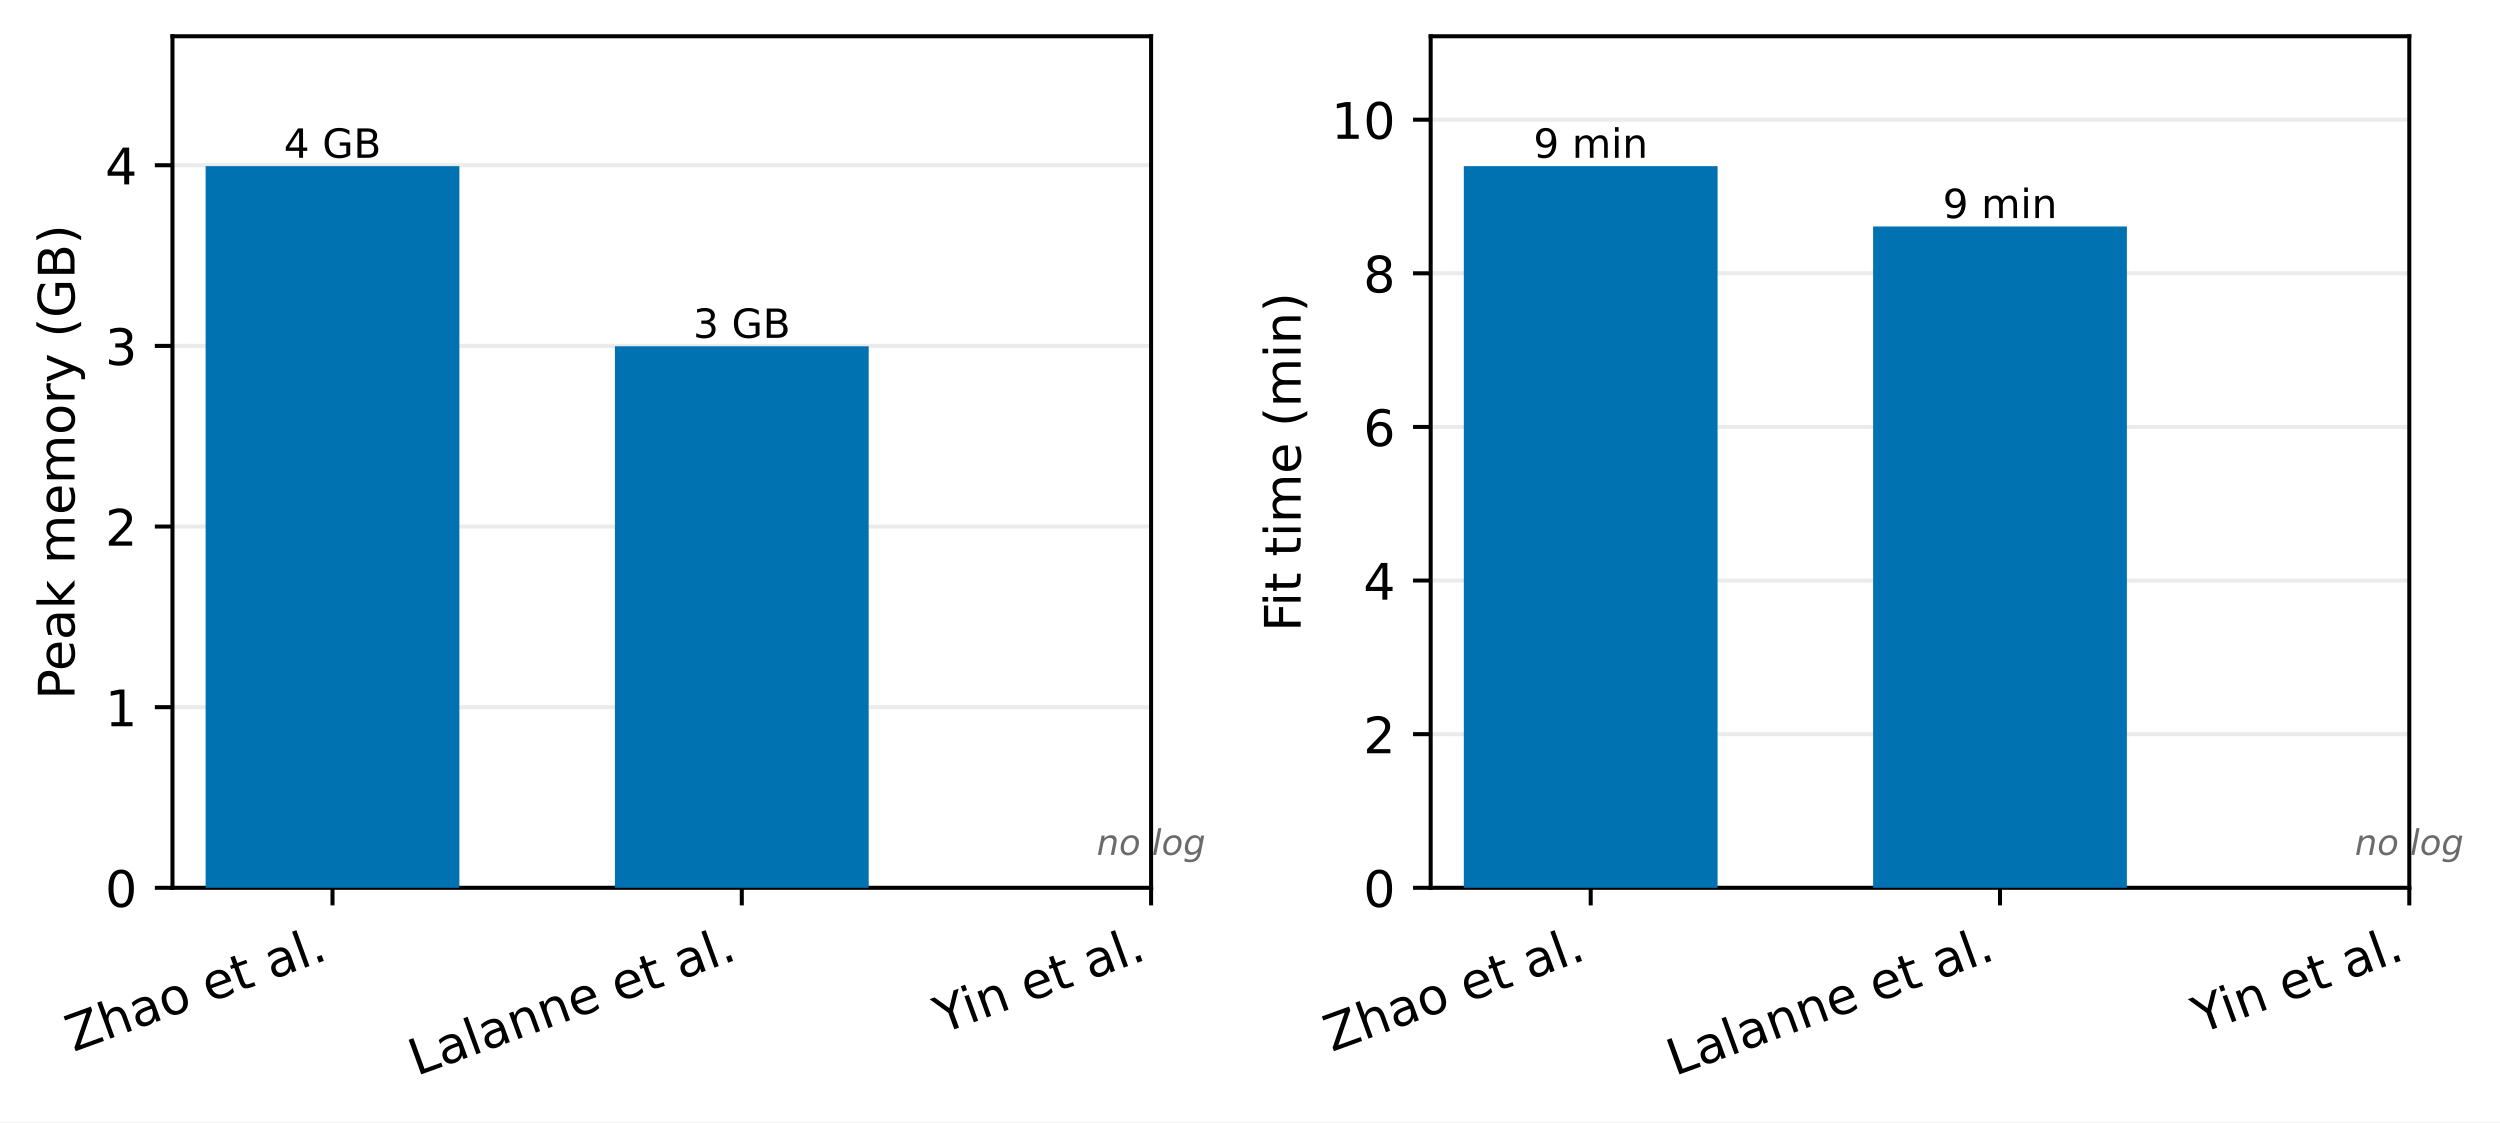
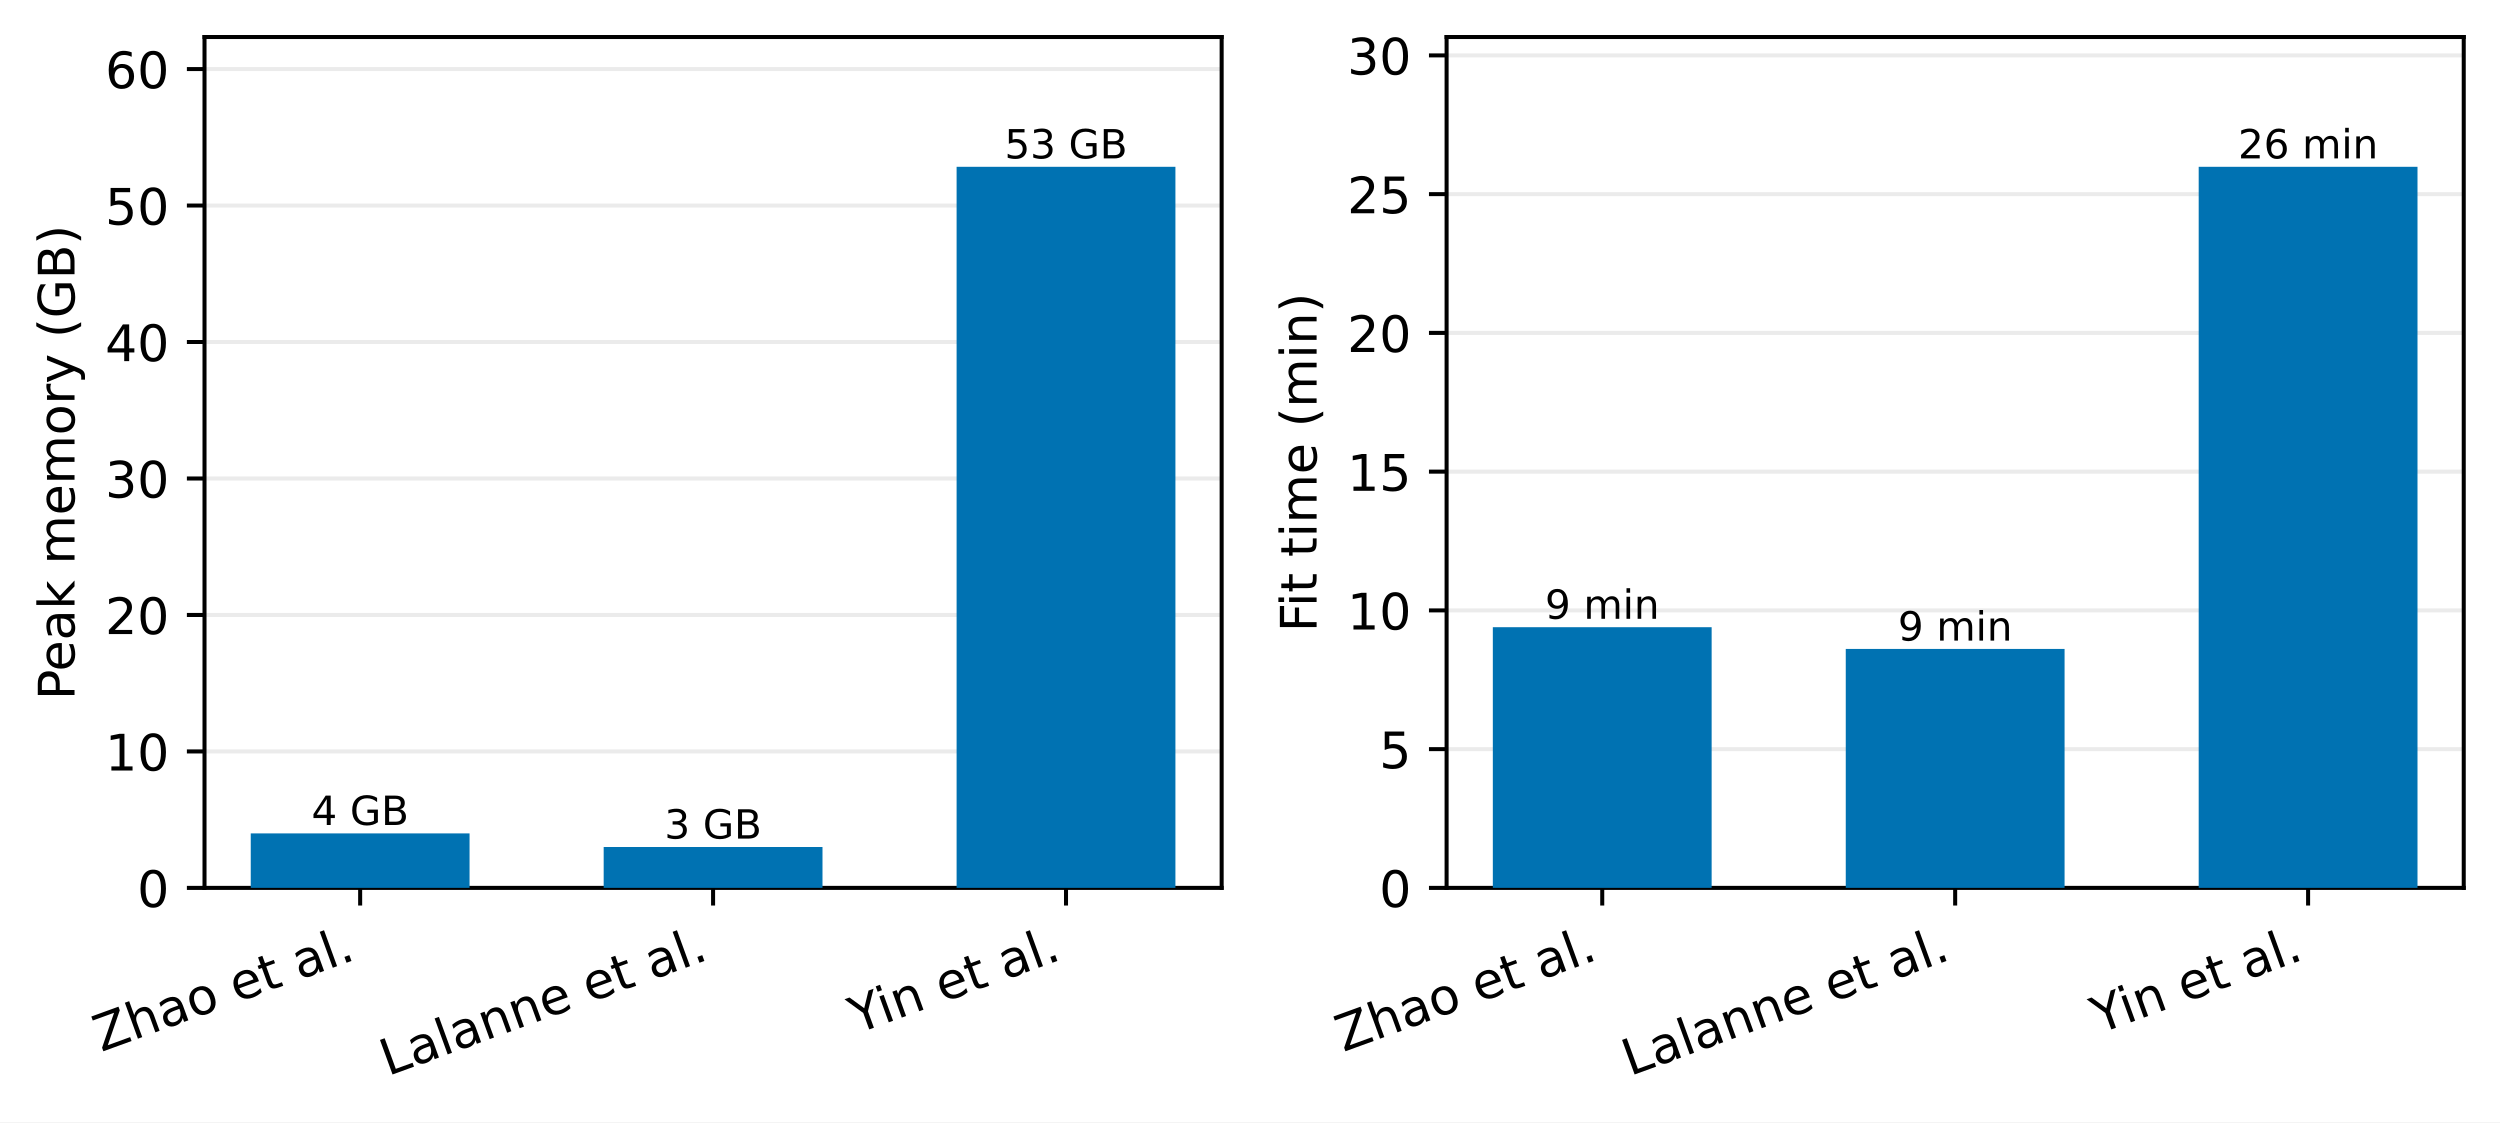
- <svg xmlns="http://www.w3.org/2000/svg" xmlns:xlink="http://www.w3.org/1999/xlink" width="496.334pt" height="222.791pt" viewBox="0 0 496.334 222.791" version="1.1">
+ <svg xmlns="http://www.w3.org/2000/svg" xmlns:xlink="http://www.w3.org/1999/xlink" width="496.343pt" height="222.813pt" viewBox="0 0 496.343 222.813" version="1.1">
  <defs>
    <style type="text/css">*{stroke-linejoin: round; stroke-linecap: butt}</style>
  </defs>
  <g id="figure_1">
    <g id="patch_1">
-       <path d="M 0 222.791  L 496.334 222.791  L 496.334 0  L 0 0  z " style="fill: #ffffff" />
+       <path d="M 0 222.813  L 496.343 222.813  L 496.343 0  L 0 0  z " style="fill: #ffffff" />
    </g>
    <g id="axes_1">
      <g id="patch_2">
-         <path d="M 34.241 176.257  L 228.531 176.257  L 228.531 7.2  L 34.241 7.2  z " style="fill: #ffffff" />
+         <path d="M 40.603 176.279  L 242.543 176.279  L 242.543 7.35  L 40.603 7.35  z " style="fill: #ffffff" />
      </g>
      <g id="matplotlib.axis_1">
        <g id="xtick_1">
          <g id="line2d_1">
            <defs>
-               <path id="m20389266d5" d="M 0 0  L 0 3.5  " style="stroke: #000000; stroke-width: 0.8" />
+               <path id="m8993bdc4a3" d="M 0 0  L 0 3.5  " style="stroke: #000000; stroke-width: 0.8" />
            </defs>
            <g>
-               <use xlink:href="#m20389266d5" x="66.013" y="176.257" style="stroke: #000000; stroke-width: 0.8" />
+               <use xlink:href="#m8993bdc4a3" x="71.504" y="176.279" style="stroke: #000000; stroke-width: 0.8" />
            </g>
          </g>
          <g id="text_1">
-             <text style="font-size: 10px; font-family: 'DejaVu Sans', 'Bitstream Vera Sans', 'Computer Modern Sans Serif', 'Lucida Grande', 'Verdana', 'Geneva', 'Lucid', 'Arial', 'Helvetica', 'Avant Garde', sans-serif" transform="translate(14.60661 208.8485) rotate(-20)">Zhao et al.</text>
+             <text style="font-size: 10px; font-family: 'DejaVu Sans', 'Bitstream Vera Sans', 'Computer Modern Sans Serif', 'Lucida Grande', 'Verdana', 'Geneva', 'Lucid', 'Arial', 'Helvetica', 'Avant Garde', sans-serif" transform="translate(20.09748 208.8709) rotate(-20)">Zhao et al.</text>
          </g>
        </g>
        <g id="xtick_2">
          <g id="line2d_2">
            <g>
-               <use xlink:href="#m20389266d5" x="147.272" y="176.257" style="stroke: #000000; stroke-width: 0.8" />
+               <use xlink:href="#m8993bdc4a3" x="141.573" y="176.279" style="stroke: #000000; stroke-width: 0.8" />
            </g>
          </g>
          <g id="text_2">
-             <text style="font-size: 10px; font-family: 'DejaVu Sans', 'Bitstream Vera Sans', 'Computer Modern Sans Serif', 'Lucida Grande', 'Verdana', 'Geneva', 'Lucid', 'Arial', 'Helvetica', 'Avant Garde', sans-serif" transform="translate(82.7098 213.6368) rotate(-20)">Lalanne et al.</text>
+             <text style="font-size: 10px; font-family: 'DejaVu Sans', 'Bitstream Vera Sans', 'Computer Modern Sans Serif', 'Lucida Grande', 'Verdana', 'Geneva', 'Lucid', 'Arial', 'Helvetica', 'Avant Garde', sans-serif" transform="translate(77.01118 213.6591) rotate(-20)">Lalanne et al.</text>
          </g>
        </g>
        <g id="xtick_3">
          <g id="line2d_3">
            <g>
-               <use xlink:href="#m20389266d5" x="228.531" y="176.257" style="stroke: #000000; stroke-width: 0.8" />
+               <use xlink:href="#m8993bdc4a3" x="211.643" y="176.279" style="stroke: #000000; stroke-width: 0.8" />
            </g>
          </g>
          <g id="text_3">
-             <text style="font-size: 10px; font-family: 'DejaVu Sans', 'Bitstream Vera Sans', 'Computer Modern Sans Serif', 'Lucida Grande', 'Verdana', 'Geneva', 'Lucid', 'Arial', 'Helvetica', 'Avant Garde', sans-serif" transform="translate(187.0602 205.2322) rotate(-20)">Yin et al.</text>
+             <text style="font-size: 10px; font-family: 'DejaVu Sans', 'Bitstream Vera Sans', 'Computer Modern Sans Serif', 'Lucida Grande', 'Verdana', 'Geneva', 'Lucid', 'Arial', 'Helvetica', 'Avant Garde', sans-serif" transform="translate(170.1721 205.2545) rotate(-20)">Yin et al.</text>
          </g>
        </g>
      </g>
      <g id="matplotlib.axis_2">
        <g id="ytick_1">
          <g id="line2d_4">
-             <path d="M 34.241 176.257  L 228.531 176.257  " clip-path="url(#pf20137da9f)" style="fill: none; stroke: #b0b0b0; stroke-opacity: 0.25; stroke-width: 0.8; stroke-linecap: square" />
+             <path d="M 40.603 176.279  L 242.543 176.279  " clip-path="url(#pd2e124b9d2)" style="fill: none; stroke: #b0b0b0; stroke-opacity: 0.25; stroke-width: 0.8; stroke-linecap: square" />
          </g>
          <g id="line2d_5">
            <defs>
-               <path id="m827b458d99" d="M 0 0  L -3.5 0  " style="stroke: #000000; stroke-width: 0.8" />
+               <path id="m1517887156" d="M 0 0  L -3.5 0  " style="stroke: #000000; stroke-width: 0.8" />
            </defs>
            <g>
-               <use xlink:href="#m827b458d99" x="34.241" y="176.257" style="stroke: #000000; stroke-width: 0.8" />
+               <use xlink:href="#m1517887156" x="40.603" y="176.279" style="stroke: #000000; stroke-width: 0.8" />
            </g>
          </g>
          <g id="text_4">
-             <text style="font-size: 10px; font-family: 'DejaVu Sans', 'Bitstream Vera Sans', 'Computer Modern Sans Serif', 'Lucida Grande', 'Verdana', 'Geneva', 'Lucid', 'Arial', 'Helvetica', 'Avant Garde', sans-serif; text-anchor: end" x="27.241" y="180.056" transform="rotate(-0 27.24063 180.0561)">0</text>
+             <text style="font-size: 10px; font-family: 'DejaVu Sans', 'Bitstream Vera Sans', 'Computer Modern Sans Serif', 'Lucida Grande', 'Verdana', 'Geneva', 'Lucid', 'Arial', 'Helvetica', 'Avant Garde', sans-serif; text-anchor: end" x="33.603" y="180.078" transform="rotate(-0 33.60312 180.0784)">0</text>
          </g>
        </g>
        <g id="ytick_2">
          <g id="line2d_6">
-             <path d="M 34.241 140.394  L 228.531 140.394  " clip-path="url(#pf20137da9f)" style="fill: none; stroke: #b0b0b0; stroke-opacity: 0.25; stroke-width: 0.8; stroke-linecap: square" />
+             <path d="M 40.603 149.185  L 242.543 149.185  " clip-path="url(#pd2e124b9d2)" style="fill: none; stroke: #b0b0b0; stroke-opacity: 0.25; stroke-width: 0.8; stroke-linecap: square" />
          </g>
          <g id="line2d_7">
            <g>
-               <use xlink:href="#m827b458d99" x="34.241" y="140.394" style="stroke: #000000; stroke-width: 0.8" />
+               <use xlink:href="#m1517887156" x="40.603" y="149.185" style="stroke: #000000; stroke-width: 0.8" />
            </g>
          </g>
          <g id="text_5">
-             <text style="font-size: 10px; font-family: 'DejaVu Sans', 'Bitstream Vera Sans', 'Computer Modern Sans Serif', 'Lucida Grande', 'Verdana', 'Geneva', 'Lucid', 'Arial', 'Helvetica', 'Avant Garde', sans-serif; text-anchor: end" x="27.241" y="144.194" transform="rotate(-0 27.24063 144.1937)">1</text>
+             <text style="font-size: 10px; font-family: 'DejaVu Sans', 'Bitstream Vera Sans', 'Computer Modern Sans Serif', 'Lucida Grande', 'Verdana', 'Geneva', 'Lucid', 'Arial', 'Helvetica', 'Avant Garde', sans-serif; text-anchor: end" x="33.603" y="152.984" transform="rotate(-0 33.60312 152.9843)">10</text>
          </g>
        </g>
        <g id="ytick_3">
          <g id="line2d_8">
-             <path d="M 34.241 104.532  L 228.531 104.532  " clip-path="url(#pf20137da9f)" style="fill: none; stroke: #b0b0b0; stroke-opacity: 0.25; stroke-width: 0.8; stroke-linecap: square" />
+             <path d="M 40.603 122.091  L 242.543 122.091  " clip-path="url(#pd2e124b9d2)" style="fill: none; stroke: #b0b0b0; stroke-opacity: 0.25; stroke-width: 0.8; stroke-linecap: square" />
          </g>
          <g id="line2d_9">
            <g>
-               <use xlink:href="#m827b458d99" x="34.241" y="104.532" style="stroke: #000000; stroke-width: 0.8" />
+               <use xlink:href="#m1517887156" x="40.603" y="122.091" style="stroke: #000000; stroke-width: 0.8" />
            </g>
          </g>
          <g id="text_6">
-             <text style="font-size: 10px; font-family: 'DejaVu Sans', 'Bitstream Vera Sans', 'Computer Modern Sans Serif', 'Lucida Grande', 'Verdana', 'Geneva', 'Lucid', 'Arial', 'Helvetica', 'Avant Garde', sans-serif; text-anchor: end" x="27.241" y="108.331" transform="rotate(-0 27.24063 108.3313)">2</text>
+             <text style="font-size: 10px; font-family: 'DejaVu Sans', 'Bitstream Vera Sans', 'Computer Modern Sans Serif', 'Lucida Grande', 'Verdana', 'Geneva', 'Lucid', 'Arial', 'Helvetica', 'Avant Garde', sans-serif; text-anchor: end" x="33.603" y="125.89" transform="rotate(-0 33.60312 125.8901)">20</text>
          </g>
        </g>
        <g id="ytick_4">
          <g id="line2d_10">
-             <path d="M 34.241 68.67  L 228.531 68.67  " clip-path="url(#pf20137da9f)" style="fill: none; stroke: #b0b0b0; stroke-opacity: 0.25; stroke-width: 0.8; stroke-linecap: square" />
+             <path d="M 40.603 94.997  L 242.543 94.997  " clip-path="url(#pd2e124b9d2)" style="fill: none; stroke: #b0b0b0; stroke-opacity: 0.25; stroke-width: 0.8; stroke-linecap: square" />
          </g>
          <g id="line2d_11">
            <g>
-               <use xlink:href="#m827b458d99" x="34.241" y="68.67" style="stroke: #000000; stroke-width: 0.8" />
+               <use xlink:href="#m1517887156" x="40.603" y="94.997" style="stroke: #000000; stroke-width: 0.8" />
            </g>
          </g>
          <g id="text_7">
-             <text style="font-size: 10px; font-family: 'DejaVu Sans', 'Bitstream Vera Sans', 'Computer Modern Sans Serif', 'Lucida Grande', 'Verdana', 'Geneva', 'Lucid', 'Arial', 'Helvetica', 'Avant Garde', sans-serif; text-anchor: end" x="27.241" y="72.469" transform="rotate(-0 27.24063 72.46894)">3</text>
+             <text style="font-size: 10px; font-family: 'DejaVu Sans', 'Bitstream Vera Sans', 'Computer Modern Sans Serif', 'Lucida Grande', 'Verdana', 'Geneva', 'Lucid', 'Arial', 'Helvetica', 'Avant Garde', sans-serif; text-anchor: end" x="33.603" y="98.796" transform="rotate(-0 33.60312 98.79589)">30</text>
          </g>
        </g>
        <g id="ytick_5">
          <g id="line2d_12">
-             <path d="M 34.241 32.807  L 228.531 32.807  " clip-path="url(#pf20137da9f)" style="fill: none; stroke: #b0b0b0; stroke-opacity: 0.25; stroke-width: 0.8; stroke-linecap: square" />
+             <path d="M 40.603 67.902  L 242.543 67.902  " clip-path="url(#pd2e124b9d2)" style="fill: none; stroke: #b0b0b0; stroke-opacity: 0.25; stroke-width: 0.8; stroke-linecap: square" />
          </g>
          <g id="line2d_13">
            <g>
-               <use xlink:href="#m827b458d99" x="34.241" y="32.807" style="stroke: #000000; stroke-width: 0.8" />
+               <use xlink:href="#m1517887156" x="40.603" y="67.902" style="stroke: #000000; stroke-width: 0.8" />
            </g>
          </g>
          <g id="text_8">
-             <text style="font-size: 10px; font-family: 'DejaVu Sans', 'Bitstream Vera Sans', 'Computer Modern Sans Serif', 'Lucida Grande', 'Verdana', 'Geneva', 'Lucid', 'Arial', 'Helvetica', 'Avant Garde', sans-serif; text-anchor: end" x="27.241" y="36.607" transform="rotate(-0 27.24063 36.60656)">4</text>
-           </g>
-         </g>
-         <g id="text_9">
-           <text style="font-size: 10px; font-family: 'DejaVu Sans', 'Bitstream Vera Sans', 'Computer Modern Sans Serif', 'Lucida Grande', 'Verdana', 'Geneva', 'Lucid', 'Arial', 'Helvetica', 'Avant Garde', sans-serif; text-anchor: middle" x="14.798" y="91.728" transform="rotate(-90 14.79844 91.72842)">Peak memory (GB)</text>
+             <text style="font-size: 10px; font-family: 'DejaVu Sans', 'Bitstream Vera Sans', 'Computer Modern Sans Serif', 'Lucida Grande', 'Verdana', 'Geneva', 'Lucid', 'Arial', 'Helvetica', 'Avant Garde', sans-serif; text-anchor: end" x="33.603" y="71.702" transform="rotate(-0 33.60312 71.70171)">40</text>
+           </g>
+         </g>
+         <g id="ytick_6">
+           <g id="line2d_14">
+             <path d="M 40.603 40.808  L 242.543 40.808  " clip-path="url(#pd2e124b9d2)" style="fill: none; stroke: #b0b0b0; stroke-opacity: 0.25; stroke-width: 0.8; stroke-linecap: square" />
+           </g>
+           <g id="line2d_15">
+             <g>
+               <use xlink:href="#m1517887156" x="40.603" y="40.808" style="stroke: #000000; stroke-width: 0.8" />
+             </g>
+           </g>
+           <g id="text_9">
+             <text style="font-size: 10px; font-family: 'DejaVu Sans', 'Bitstream Vera Sans', 'Computer Modern Sans Serif', 'Lucida Grande', 'Verdana', 'Geneva', 'Lucid', 'Arial', 'Helvetica', 'Avant Garde', sans-serif; text-anchor: end" x="33.603" y="44.608" transform="rotate(-0 33.60312 44.60753)">50</text>
+           </g>
+         </g>
+         <g id="ytick_7">
+           <g id="line2d_16">
+             <path d="M 40.603 13.714  L 242.543 13.714  " clip-path="url(#pd2e124b9d2)" style="fill: none; stroke: #b0b0b0; stroke-opacity: 0.25; stroke-width: 0.8; stroke-linecap: square" />
+           </g>
+           <g id="line2d_17">
+             <g>
+               <use xlink:href="#m1517887156" x="40.603" y="13.714" style="stroke: #000000; stroke-width: 0.8" />
+             </g>
+           </g>
+           <g id="text_10">
+             <text style="font-size: 10px; font-family: 'DejaVu Sans', 'Bitstream Vera Sans', 'Computer Modern Sans Serif', 'Lucida Grande', 'Verdana', 'Geneva', 'Lucid', 'Arial', 'Helvetica', 'Avant Garde', sans-serif; text-anchor: end" x="33.603" y="17.513" transform="rotate(-0 33.60312 17.51334)">60</text>
+           </g>
+         </g>
+         <g id="text_11">
+           <text style="font-size: 10px; font-family: 'DejaVu Sans', 'Bitstream Vera Sans', 'Computer Modern Sans Serif', 'Lucida Grande', 'Verdana', 'Geneva', 'Lucid', 'Arial', 'Helvetica', 'Avant Garde', sans-serif; text-anchor: middle" x="14.798" y="91.815" transform="rotate(-90 14.79844 91.8148)">Peak memory (GB)</text>
        </g>
      </g>
      <g id="patch_3">
-         <path d="M 34.241 176.257  L 34.241 7.2  " style="fill: none; stroke: #000000; stroke-width: 0.8; stroke-linejoin: miter; stroke-linecap: square" />
+         <path d="M 40.603 176.279  L 40.603 7.35  " style="fill: none; stroke: #000000; stroke-width: 0.8; stroke-linejoin: miter; stroke-linecap: square" />
      </g>
      <g id="patch_4">
-         <path d="M 228.531 176.257  L 228.531 7.2  " style="fill: none; stroke: #000000; stroke-width: 0.8; stroke-linejoin: miter; stroke-linecap: square" />
+         <path d="M 242.543 176.279  L 242.543 7.35  " style="fill: none; stroke: #000000; stroke-width: 0.8; stroke-linejoin: miter; stroke-linecap: square" />
      </g>
      <g id="patch_5">
-         <path d="M 34.241 176.257  L 228.531 176.257  " style="fill: none; stroke: #000000; stroke-width: 0.8; stroke-linejoin: miter; stroke-linecap: square" />
+         <path d="M 40.603 176.279  L 242.543 176.279  " style="fill: none; stroke: #000000; stroke-width: 0.8; stroke-linejoin: miter; stroke-linecap: square" />
      </g>
      <g id="patch_6">
-         <path d="M 34.241 7.2  L 228.531 7.2  " style="fill: none; stroke: #000000; stroke-width: 0.8; stroke-linejoin: miter; stroke-linecap: square" />
+         <path d="M 40.603 7.35  L 242.543 7.35  " style="fill: none; stroke: #000000; stroke-width: 0.8; stroke-linejoin: miter; stroke-linecap: square" />
      </g>
      <g id="patch_7">
-         <path d="M 40.823 176.257  L 91.203 176.257  L 91.203 32.988  L 40.823 32.988  z " clip-path="url(#pf20137da9f)" style="fill: #0072b2" />
+         <path d="M 49.782 176.279  L 93.225 176.279  L 93.225 165.455  L 49.782 165.455  z " clip-path="url(#pd2e124b9d2)" style="fill: #0072b2" />
      </g>
      <g id="patch_8">
-         <path d="M 122.081 176.257  L 172.462 176.257  L 172.462 68.742  L 122.081 68.742  z " clip-path="url(#pf20137da9f)" style="fill: #0072b2" />
+         <path d="M 119.852 176.279  L 163.295 176.279  L 163.295 168.156  L 119.852 168.156  z " clip-path="url(#pd2e124b9d2)" style="fill: #0072b2" />
      </g>
      <g id="patch_9">
-         <path d="M 0 0  z " clip-path="url(#pf20137da9f)" style="fill: #0072b2" />
-       </g>
-       <g id="text_10">
-         <text style="font-size: 8px; font-family: 'DejaVu Sans', 'Bitstream Vera Sans', 'Computer Modern Sans Serif', 'Lucida Grande', 'Verdana', 'Geneva', 'Lucid', 'Arial', 'Helvetica', 'Avant Garde', sans-serif; text-anchor: middle" x="66.013" y="31.325" transform="rotate(-0 66.01285 31.32458)">4 GB</text>
-       </g>
-       <g id="text_11">
-         <text style="font-size: 8px; font-family: 'DejaVu Sans', 'Bitstream Vera Sans', 'Computer Modern Sans Serif', 'Lucida Grande', 'Verdana', 'Geneva', 'Lucid', 'Arial', 'Helvetica', 'Avant Garde', sans-serif; text-anchor: middle" x="147.272" y="67.079" transform="rotate(-0 147.2717 67.07861)">3 GB</text>
+         <path d="M 189.921 176.279  L 233.364 176.279  L 233.364 33.119  L 189.921 33.119  z " clip-path="url(#pd2e124b9d2)" style="fill: #0072b2" />
      </g>
      <g id="text_12">
-         <text style="font-style: italic; font-size: 7px; font-family: 'DejaVu Sans', 'Bitstream Vera Sans', 'Computer Modern Sans Serif', 'Lucida Grande', 'Verdana', 'Geneva', 'Lucid', 'Arial', 'Helvetica', 'Avant Garde', sans-serif; text-anchor: middle; fill: #6b6b6b" x="228.531" y="169.729" transform="rotate(-0 228.5306 169.7294)">no log</text>
+         <text style="font-size: 8px; font-family: 'DejaVu Sans', 'Bitstream Vera Sans', 'Computer Modern Sans Serif', 'Lucida Grande', 'Verdana', 'Geneva', 'Lucid', 'Arial', 'Helvetica', 'Avant Garde', sans-serif; text-anchor: middle" x="71.504" y="163.791" transform="rotate(-0 71.50373 163.7915)">4 GB</text>
+       </g>
+       <g id="text_13">
+         <text style="font-size: 8px; font-family: 'DejaVu Sans', 'Bitstream Vera Sans', 'Computer Modern Sans Serif', 'Lucida Grande', 'Verdana', 'Geneva', 'Lucid', 'Arial', 'Helvetica', 'Avant Garde', sans-serif; text-anchor: middle" x="141.573" y="166.493" transform="rotate(-0 141.5731 166.4927)">3 GB</text>
+       </g>
+       <g id="text_14">
+         <text style="font-size: 8px; font-family: 'DejaVu Sans', 'Bitstream Vera Sans', 'Computer Modern Sans Serif', 'Lucida Grande', 'Verdana', 'Geneva', 'Lucid', 'Arial', 'Helvetica', 'Avant Garde', sans-serif; text-anchor: middle" x="211.643" y="31.455" transform="rotate(-0 211.6425 31.45544)">53 GB</text>
      </g>
    </g>
    <g id="axes_2">
      <g id="patch_10">
-         <path d="M 284.036 176.257  L 478.326 176.257  L 478.326 7.2  L 284.036 7.2  z " style="fill: #ffffff" />
+         <path d="M 287.203 176.279  L 489.143 176.279  L 489.143 7.35  L 287.203 7.35  z " style="fill: #ffffff" />
      </g>
      <g id="matplotlib.axis_3">
        <g id="xtick_4">
-           <g id="line2d_14">
-             <g>
-               <use xlink:href="#m20389266d5" x="315.808" y="176.257" style="stroke: #000000; stroke-width: 0.8" />
-             </g>
-           </g>
-           <g id="text_13">
-             <text style="font-size: 10px; font-family: 'DejaVu Sans', 'Bitstream Vera Sans', 'Computer Modern Sans Serif', 'Lucida Grande', 'Verdana', 'Geneva', 'Lucid', 'Arial', 'Helvetica', 'Avant Garde', sans-serif" transform="translate(264.4016 208.8485) rotate(-20)">Zhao et al.</text>
+           <g id="line2d_18">
+             <g>
+               <use xlink:href="#m8993bdc4a3" x="318.104" y="176.279" style="stroke: #000000; stroke-width: 0.8" />
+             </g>
+           </g>
+           <g id="text_15">
+             <text style="font-size: 10px; font-family: 'DejaVu Sans', 'Bitstream Vera Sans', 'Computer Modern Sans Serif', 'Lucida Grande', 'Verdana', 'Geneva', 'Lucid', 'Arial', 'Helvetica', 'Avant Garde', sans-serif" transform="translate(266.6975 208.8709) rotate(-20)">Zhao et al.</text>
          </g>
        </g>
        <g id="xtick_5">
-           <g id="line2d_15">
-             <g>
-               <use xlink:href="#m20389266d5" x="397.067" y="176.257" style="stroke: #000000; stroke-width: 0.8" />
-             </g>
-           </g>
-           <g id="text_14">
-             <text style="font-size: 10px; font-family: 'DejaVu Sans', 'Bitstream Vera Sans', 'Computer Modern Sans Serif', 'Lucida Grande', 'Verdana', 'Geneva', 'Lucid', 'Arial', 'Helvetica', 'Avant Garde', sans-serif" transform="translate(332.5048 213.6368) rotate(-20)">Lalanne et al.</text>
+           <g id="line2d_19">
+             <g>
+               <use xlink:href="#m8993bdc4a3" x="388.173" y="176.279" style="stroke: #000000; stroke-width: 0.8" />
+             </g>
+           </g>
+           <g id="text_16">
+             <text style="font-size: 10px; font-family: 'DejaVu Sans', 'Bitstream Vera Sans', 'Computer Modern Sans Serif', 'Lucida Grande', 'Verdana', 'Geneva', 'Lucid', 'Arial', 'Helvetica', 'Avant Garde', sans-serif" transform="translate(323.6112 213.6591) rotate(-20)">Lalanne et al.</text>
          </g>
        </g>
        <g id="xtick_6">
-           <g id="line2d_16">
-             <g>
-               <use xlink:href="#m20389266d5" x="478.326" y="176.257" style="stroke: #000000; stroke-width: 0.8" />
-             </g>
-           </g>
-           <g id="text_15">
-             <text style="font-size: 10px; font-family: 'DejaVu Sans', 'Bitstream Vera Sans', 'Computer Modern Sans Serif', 'Lucida Grande', 'Verdana', 'Geneva', 'Lucid', 'Arial', 'Helvetica', 'Avant Garde', sans-serif" transform="translate(436.8552 205.2322) rotate(-20)">Yin et al.</text>
+           <g id="line2d_20">
+             <g>
+               <use xlink:href="#m8993bdc4a3" x="458.243" y="176.279" style="stroke: #000000; stroke-width: 0.8" />
+             </g>
+           </g>
+           <g id="text_17">
+             <text style="font-size: 10px; font-family: 'DejaVu Sans', 'Bitstream Vera Sans', 'Computer Modern Sans Serif', 'Lucida Grande', 'Verdana', 'Geneva', 'Lucid', 'Arial', 'Helvetica', 'Avant Garde', sans-serif" transform="translate(416.7721 205.2545) rotate(-20)">Yin et al.</text>
          </g>
        </g>
      </g>
      <g id="matplotlib.axis_4">
-         <g id="ytick_6">
-           <g id="line2d_17">
-             <path d="M 284.036 176.257  L 478.326 176.257  " clip-path="url(#p08e1b1f0c5)" style="fill: none; stroke: #b0b0b0; stroke-opacity: 0.25; stroke-width: 0.8; stroke-linecap: square" />
-           </g>
-           <g id="line2d_18">
-             <g>
-               <use xlink:href="#m827b458d99" x="284.036" y="176.257" style="stroke: #000000; stroke-width: 0.8" />
-             </g>
-           </g>
-           <g id="text_16">
-             <text style="font-size: 10px; font-family: 'DejaVu Sans', 'Bitstream Vera Sans', 'Computer Modern Sans Serif', 'Lucida Grande', 'Verdana', 'Geneva', 'Lucid', 'Arial', 'Helvetica', 'Avant Garde', sans-serif; text-anchor: end" x="277.036" y="180.056" transform="rotate(-0 277.0356 180.0561)">0</text>
-           </g>
-         </g>
-         <g id="ytick_7">
-           <g id="line2d_19">
-             <path d="M 284.036 145.758  L 478.326 145.758  " clip-path="url(#p08e1b1f0c5)" style="fill: none; stroke: #b0b0b0; stroke-opacity: 0.25; stroke-width: 0.8; stroke-linecap: square" />
-           </g>
-           <g id="line2d_20">
-             <g>
-               <use xlink:href="#m827b458d99" x="284.036" y="145.758" style="stroke: #000000; stroke-width: 0.8" />
-             </g>
-           </g>
-           <g id="text_17">
-             <text style="font-size: 10px; font-family: 'DejaVu Sans', 'Bitstream Vera Sans', 'Computer Modern Sans Serif', 'Lucida Grande', 'Verdana', 'Geneva', 'Lucid', 'Arial', 'Helvetica', 'Avant Garde', sans-serif; text-anchor: end" x="277.036" y="149.557" transform="rotate(-0 277.0356 149.5572)">2</text>
-           </g>
-         </g>
        <g id="ytick_8">
          <g id="line2d_21">
-             <path d="M 284.036 115.259  L 478.326 115.259  " clip-path="url(#p08e1b1f0c5)" style="fill: none; stroke: #b0b0b0; stroke-opacity: 0.25; stroke-width: 0.8; stroke-linecap: square" />
+             <path d="M 287.203 176.279  L 489.143 176.279  " clip-path="url(#p9175bb6e9b)" style="fill: none; stroke: #b0b0b0; stroke-opacity: 0.25; stroke-width: 0.8; stroke-linecap: square" />
          </g>
          <g id="line2d_22">
            <g>
-               <use xlink:href="#m827b458d99" x="284.036" y="115.259" style="stroke: #000000; stroke-width: 0.8" />
+               <use xlink:href="#m1517887156" x="287.203" y="176.279" style="stroke: #000000; stroke-width: 0.8" />
            </g>
          </g>
          <g id="text_18">
-             <text style="font-size: 10px; font-family: 'DejaVu Sans', 'Bitstream Vera Sans', 'Computer Modern Sans Serif', 'Lucida Grande', 'Verdana', 'Geneva', 'Lucid', 'Arial', 'Helvetica', 'Avant Garde', sans-serif; text-anchor: end" x="277.036" y="119.058" transform="rotate(-0 277.0356 119.0583)">4</text>
+             <text style="font-size: 10px; font-family: 'DejaVu Sans', 'Bitstream Vera Sans', 'Computer Modern Sans Serif', 'Lucida Grande', 'Verdana', 'Geneva', 'Lucid', 'Arial', 'Helvetica', 'Avant Garde', sans-serif; text-anchor: end" x="280.203" y="180.078" transform="rotate(-0 280.2031 180.0784)">0</text>
          </g>
        </g>
        <g id="ytick_9">
          <g id="line2d_23">
-             <path d="M 284.036 84.76  L 478.326 84.76  " clip-path="url(#p08e1b1f0c5)" style="fill: none; stroke: #b0b0b0; stroke-opacity: 0.25; stroke-width: 0.8; stroke-linecap: square" />
+             <path d="M 287.203 148.733  L 489.143 148.733  " clip-path="url(#p9175bb6e9b)" style="fill: none; stroke: #b0b0b0; stroke-opacity: 0.25; stroke-width: 0.8; stroke-linecap: square" />
          </g>
          <g id="line2d_24">
            <g>
-               <use xlink:href="#m827b458d99" x="284.036" y="84.76" style="stroke: #000000; stroke-width: 0.8" />
+               <use xlink:href="#m1517887156" x="287.203" y="148.733" style="stroke: #000000; stroke-width: 0.8" />
            </g>
          </g>
          <g id="text_19">
-             <text style="font-size: 10px; font-family: 'DejaVu Sans', 'Bitstream Vera Sans', 'Computer Modern Sans Serif', 'Lucida Grande', 'Verdana', 'Geneva', 'Lucid', 'Arial', 'Helvetica', 'Avant Garde', sans-serif; text-anchor: end" x="277.036" y="88.559" transform="rotate(-0 277.0356 88.55941)">6</text>
+             <text style="font-size: 10px; font-family: 'DejaVu Sans', 'Bitstream Vera Sans', 'Computer Modern Sans Serif', 'Lucida Grande', 'Verdana', 'Geneva', 'Lucid', 'Arial', 'Helvetica', 'Avant Garde', sans-serif; text-anchor: end" x="280.203" y="152.532" transform="rotate(-0 280.2031 152.5318)">5</text>
          </g>
        </g>
        <g id="ytick_10">
          <g id="line2d_25">
-             <path d="M 284.036 54.261  L 478.326 54.261  " clip-path="url(#p08e1b1f0c5)" style="fill: none; stroke: #b0b0b0; stroke-opacity: 0.25; stroke-width: 0.8; stroke-linecap: square" />
+             <path d="M 287.203 121.186  L 489.143 121.186  " clip-path="url(#p9175bb6e9b)" style="fill: none; stroke: #b0b0b0; stroke-opacity: 0.25; stroke-width: 0.8; stroke-linecap: square" />
          </g>
          <g id="line2d_26">
            <g>
-               <use xlink:href="#m827b458d99" x="284.036" y="54.261" style="stroke: #000000; stroke-width: 0.8" />
+               <use xlink:href="#m1517887156" x="287.203" y="121.186" style="stroke: #000000; stroke-width: 0.8" />
            </g>
          </g>
          <g id="text_20">
-             <text style="font-size: 10px; font-family: 'DejaVu Sans', 'Bitstream Vera Sans', 'Computer Modern Sans Serif', 'Lucida Grande', 'Verdana', 'Geneva', 'Lucid', 'Arial', 'Helvetica', 'Avant Garde', sans-serif; text-anchor: end" x="277.036" y="58.061" transform="rotate(-0 277.0356 58.06052)">8</text>
+             <text style="font-size: 10px; font-family: 'DejaVu Sans', 'Bitstream Vera Sans', 'Computer Modern Sans Serif', 'Lucida Grande', 'Verdana', 'Geneva', 'Lucid', 'Arial', 'Helvetica', 'Avant Garde', sans-serif; text-anchor: end" x="280.203" y="124.985" transform="rotate(-0 280.2031 124.9851)">10</text>
          </g>
        </g>
        <g id="ytick_11">
          <g id="line2d_27">
-             <path d="M 284.036 23.762  L 478.326 23.762  " clip-path="url(#p08e1b1f0c5)" style="fill: none; stroke: #b0b0b0; stroke-opacity: 0.25; stroke-width: 0.8; stroke-linecap: square" />
+             <path d="M 287.203 93.639  L 489.143 93.639  " clip-path="url(#p9175bb6e9b)" style="fill: none; stroke: #b0b0b0; stroke-opacity: 0.25; stroke-width: 0.8; stroke-linecap: square" />
          </g>
          <g id="line2d_28">
            <g>
-               <use xlink:href="#m827b458d99" x="284.036" y="23.762" style="stroke: #000000; stroke-width: 0.8" />
+               <use xlink:href="#m1517887156" x="287.203" y="93.639" style="stroke: #000000; stroke-width: 0.8" />
            </g>
          </g>
          <g id="text_21">
-             <text style="font-size: 10px; font-family: 'DejaVu Sans', 'Bitstream Vera Sans', 'Computer Modern Sans Serif', 'Lucida Grande', 'Verdana', 'Geneva', 'Lucid', 'Arial', 'Helvetica', 'Avant Garde', sans-serif; text-anchor: end" x="277.036" y="27.562" transform="rotate(-0 277.0356 27.56164)">10</text>
-           </g>
-         </g>
-         <g id="text_22">
-           <text style="font-size: 10px; font-family: 'DejaVu Sans', 'Bitstream Vera Sans', 'Computer Modern Sans Serif', 'Lucida Grande', 'Verdana', 'Geneva', 'Lucid', 'Arial', 'Helvetica', 'Avant Garde', sans-serif; text-anchor: middle" x="258.231" y="91.728" transform="rotate(-90 258.2309 91.72842)">Fit time (min)</text>
+             <text style="font-size: 10px; font-family: 'DejaVu Sans', 'Bitstream Vera Sans', 'Computer Modern Sans Serif', 'Lucida Grande', 'Verdana', 'Geneva', 'Lucid', 'Arial', 'Helvetica', 'Avant Garde', sans-serif; text-anchor: end" x="280.203" y="97.438" transform="rotate(-0 280.2031 97.43844)">15</text>
+           </g>
+         </g>
+         <g id="ytick_12">
+           <g id="line2d_29">
+             <path d="M 287.203 66.093  L 489.143 66.093  " clip-path="url(#p9175bb6e9b)" style="fill: none; stroke: #b0b0b0; stroke-opacity: 0.25; stroke-width: 0.8; stroke-linecap: square" />
+           </g>
+           <g id="line2d_30">
+             <g>
+               <use xlink:href="#m1517887156" x="287.203" y="66.093" style="stroke: #000000; stroke-width: 0.8" />
+             </g>
+           </g>
+           <g id="text_22">
+             <text style="font-size: 10px; font-family: 'DejaVu Sans', 'Bitstream Vera Sans', 'Computer Modern Sans Serif', 'Lucida Grande', 'Verdana', 'Geneva', 'Lucid', 'Arial', 'Helvetica', 'Avant Garde', sans-serif; text-anchor: end" x="280.203" y="69.892" transform="rotate(-0 280.2031 69.89177)">20</text>
+           </g>
+         </g>
+         <g id="ytick_13">
+           <g id="line2d_31">
+             <path d="M 287.203 38.546  L 489.143 38.546  " clip-path="url(#p9175bb6e9b)" style="fill: none; stroke: #b0b0b0; stroke-opacity: 0.25; stroke-width: 0.8; stroke-linecap: square" />
+           </g>
+           <g id="line2d_32">
+             <g>
+               <use xlink:href="#m1517887156" x="287.203" y="38.546" style="stroke: #000000; stroke-width: 0.8" />
+             </g>
+           </g>
+           <g id="text_23">
+             <text style="font-size: 10px; font-family: 'DejaVu Sans', 'Bitstream Vera Sans', 'Computer Modern Sans Serif', 'Lucida Grande', 'Verdana', 'Geneva', 'Lucid', 'Arial', 'Helvetica', 'Avant Garde', sans-serif; text-anchor: end" x="280.203" y="42.345" transform="rotate(-0 280.2031 42.3451)">25</text>
+           </g>
+         </g>
+         <g id="ytick_14">
+           <g id="line2d_33">
+             <path d="M 287.203 10.999  L 489.143 10.999  " clip-path="url(#p9175bb6e9b)" style="fill: none; stroke: #b0b0b0; stroke-opacity: 0.25; stroke-width: 0.8; stroke-linecap: square" />
+           </g>
+           <g id="line2d_34">
+             <g>
+               <use xlink:href="#m1517887156" x="287.203" y="10.999" style="stroke: #000000; stroke-width: 0.8" />
+             </g>
+           </g>
+           <g id="text_24">
+             <text style="font-size: 10px; font-family: 'DejaVu Sans', 'Bitstream Vera Sans', 'Computer Modern Sans Serif', 'Lucida Grande', 'Verdana', 'Geneva', 'Lucid', 'Arial', 'Helvetica', 'Avant Garde', sans-serif; text-anchor: end" x="280.203" y="14.798" transform="rotate(-0 280.2031 14.79844)">30</text>
+           </g>
+         </g>
+         <g id="text_25">
+           <text style="font-size: 10px; font-family: 'DejaVu Sans', 'Bitstream Vera Sans', 'Computer Modern Sans Serif', 'Lucida Grande', 'Verdana', 'Geneva', 'Lucid', 'Arial', 'Helvetica', 'Avant Garde', sans-serif; text-anchor: middle" x="261.398" y="91.815" transform="rotate(-90 261.3984 91.8148)">Fit time (min)</text>
        </g>
      </g>
      <g id="patch_11">
-         <path d="M 284.036 176.257  L 284.036 7.2  " style="fill: none; stroke: #000000; stroke-width: 0.8; stroke-linejoin: miter; stroke-linecap: square" />
+         <path d="M 287.203 176.279  L 287.203 7.35  " style="fill: none; stroke: #000000; stroke-width: 0.8; stroke-linejoin: miter; stroke-linecap: square" />
      </g>
      <g id="patch_12">
-         <path d="M 478.326 176.257  L 478.326 7.2  " style="fill: none; stroke: #000000; stroke-width: 0.8; stroke-linejoin: miter; stroke-linecap: square" />
+         <path d="M 489.143 176.279  L 489.143 7.35  " style="fill: none; stroke: #000000; stroke-width: 0.8; stroke-linejoin: miter; stroke-linecap: square" />
      </g>
      <g id="patch_13">
-         <path d="M 284.036 176.257  L 478.326 176.257  " style="fill: none; stroke: #000000; stroke-width: 0.8; stroke-linejoin: miter; stroke-linecap: square" />
+         <path d="M 287.203 176.279  L 489.143 176.279  " style="fill: none; stroke: #000000; stroke-width: 0.8; stroke-linejoin: miter; stroke-linecap: square" />
      </g>
      <g id="patch_14">
-         <path d="M 284.036 7.2  L 478.326 7.2  " style="fill: none; stroke: #000000; stroke-width: 0.8; stroke-linejoin: miter; stroke-linecap: square" />
+         <path d="M 287.203 7.35  L 489.143 7.35  " style="fill: none; stroke: #000000; stroke-width: 0.8; stroke-linejoin: miter; stroke-linecap: square" />
      </g>
      <g id="patch_15">
-         <path d="M 290.618 176.257  L 340.998 176.257  L 340.998 32.988  L 290.618 32.988  z " clip-path="url(#p08e1b1f0c5)" style="fill: #0072b2" />
+         <path d="M 296.382 176.279  L 339.825 176.279  L 339.825 124.519  L 296.382 124.519  z " clip-path="url(#p9175bb6e9b)" style="fill: #0072b2" />
      </g>
      <g id="patch_16">
-         <path d="M 371.876 176.257  L 422.257 176.257  L 422.257 44.959  L 371.876 44.959  z " clip-path="url(#p08e1b1f0c5)" style="fill: #0072b2" />
+         <path d="M 366.452 176.279  L 409.895 176.279  L 409.895 128.844  L 366.452 128.844  z " clip-path="url(#p9175bb6e9b)" style="fill: #0072b2" />
      </g>
      <g id="patch_17">
-         <path d="M 0 0  z " clip-path="url(#p08e1b1f0c5)" style="fill: #0072b2" />
-       </g>
-       <g id="text_23">
-         <text style="font-size: 8px; font-family: 'DejaVu Sans', 'Bitstream Vera Sans', 'Computer Modern Sans Serif', 'Lucida Grande', 'Verdana', 'Geneva', 'Lucid', 'Arial', 'Helvetica', 'Avant Garde', sans-serif; text-anchor: middle" x="315.808" y="31.325" transform="rotate(-0 315.8078 31.32458)">9 min</text>
-       </g>
-       <g id="text_24">
-         <text style="font-size: 8px; font-family: 'DejaVu Sans', 'Bitstream Vera Sans', 'Computer Modern Sans Serif', 'Lucida Grande', 'Verdana', 'Geneva', 'Lucid', 'Arial', 'Helvetica', 'Avant Garde', sans-serif; text-anchor: middle" x="397.067" y="43.295" transform="rotate(-0 397.0667 43.29539)">9 min</text>
-       </g>
-       <g id="text_25">
-         <text style="font-style: italic; font-size: 7px; font-family: 'DejaVu Sans', 'Bitstream Vera Sans', 'Computer Modern Sans Serif', 'Lucida Grande', 'Verdana', 'Geneva', 'Lucid', 'Arial', 'Helvetica', 'Avant Garde', sans-serif; text-anchor: middle; fill: #6b6b6b" x="478.326" y="169.729" transform="rotate(-0 478.3256 169.7294)">no log</text>
+         <path d="M 436.521 176.279  L 479.964 176.279  L 479.964 33.119  L 436.521 33.119  z " clip-path="url(#p9175bb6e9b)" style="fill: #0072b2" />
+       </g>
+       <g id="text_26">
+         <text style="font-size: 8px; font-family: 'DejaVu Sans', 'Bitstream Vera Sans', 'Computer Modern Sans Serif', 'Lucida Grande', 'Verdana', 'Geneva', 'Lucid', 'Arial', 'Helvetica', 'Avant Garde', sans-serif; text-anchor: middle" x="318.104" y="122.855" transform="rotate(-0 318.1037 122.8553)">9 min</text>
+       </g>
+       <g id="text_27">
+         <text style="font-size: 8px; font-family: 'DejaVu Sans', 'Bitstream Vera Sans', 'Computer Modern Sans Serif', 'Lucida Grande', 'Verdana', 'Geneva', 'Lucid', 'Arial', 'Helvetica', 'Avant Garde', sans-serif; text-anchor: middle" x="388.173" y="127.18" transform="rotate(-0 388.1731 127.1801)">9 min</text>
+       </g>
+       <g id="text_28">
+         <text style="font-size: 8px; font-family: 'DejaVu Sans', 'Bitstream Vera Sans', 'Computer Modern Sans Serif', 'Lucida Grande', 'Verdana', 'Geneva', 'Lucid', 'Arial', 'Helvetica', 'Avant Garde', sans-serif; text-anchor: middle" x="458.243" y="31.455" transform="rotate(-0 458.2425 31.45544)">26 min</text>
      </g>
    </g>
  </g>
  <defs>
-     <clipPath id="pf20137da9f">
-       <rect x="34.241" y="7.2" width="194.29" height="169.057" />
+     <clipPath id="pd2e124b9d2">
+       <rect x="40.603" y="7.35" width="201.94" height="168.929" />
    </clipPath>
-     <clipPath id="p08e1b1f0c5">
-       <rect x="284.036" y="7.2" width="194.29" height="169.057" />
+     <clipPath id="p9175bb6e9b">
+       <rect x="287.203" y="7.35" width="201.94" height="168.929" />
    </clipPath>
  </defs>
</svg>
